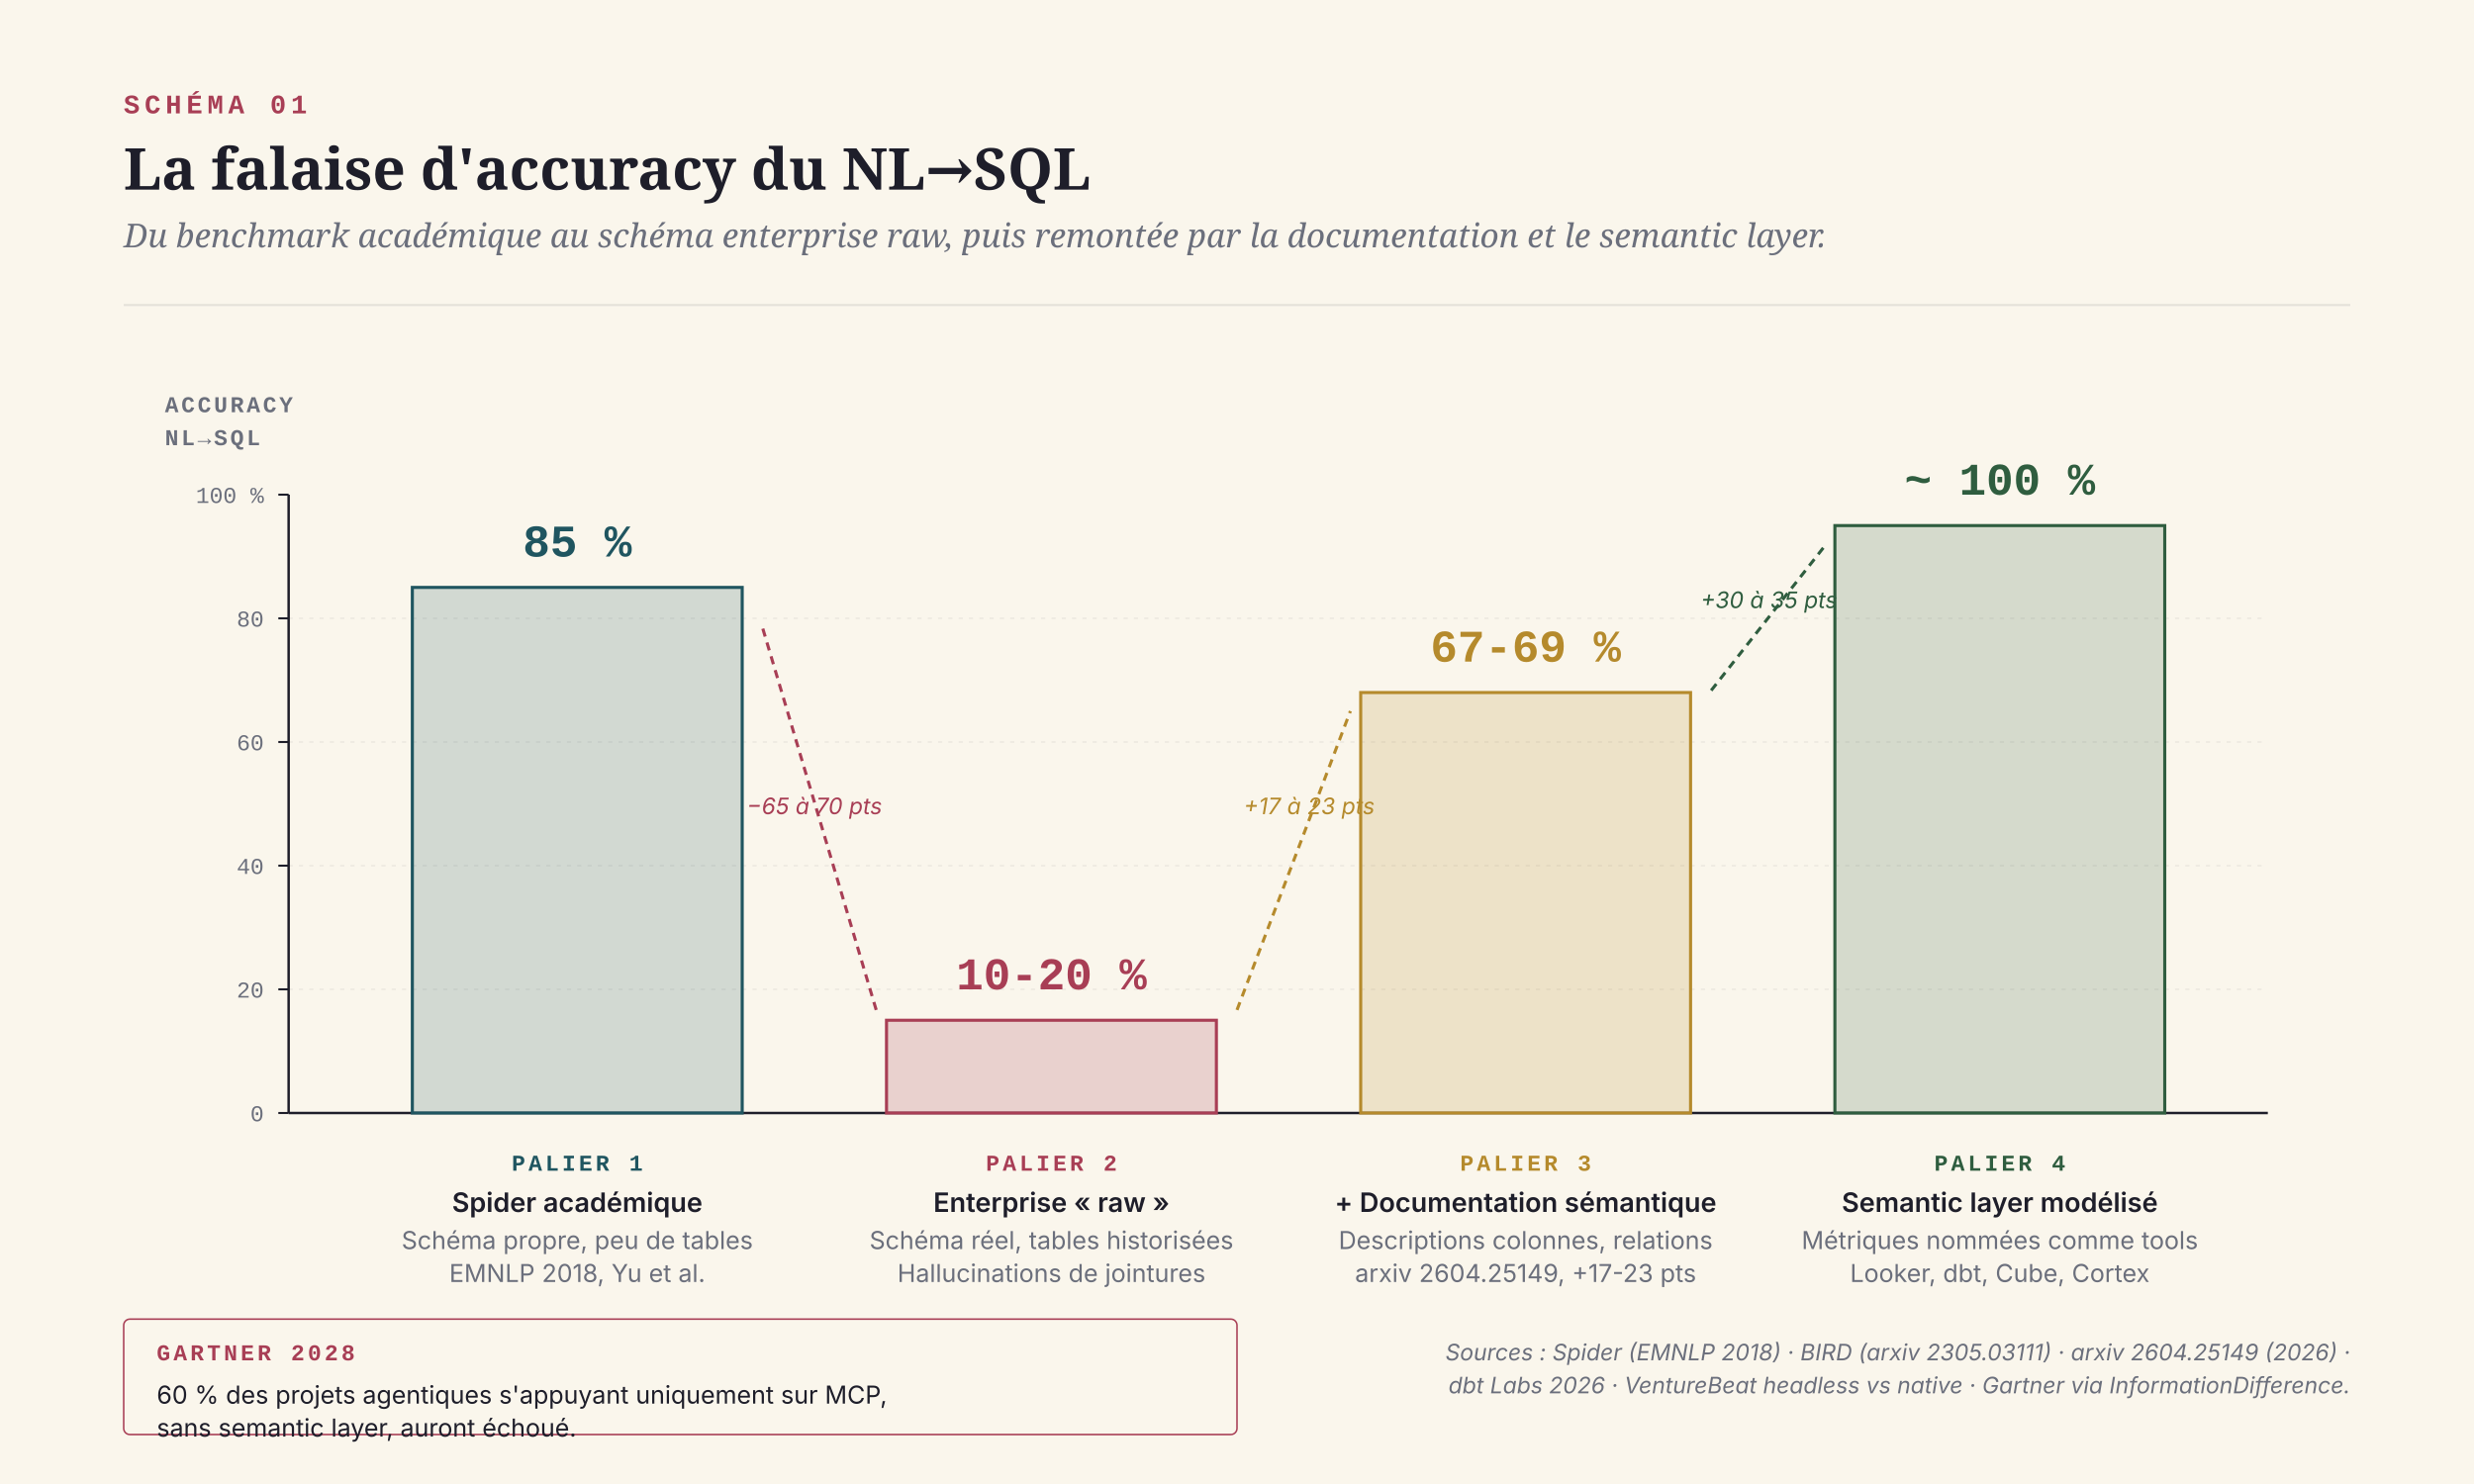
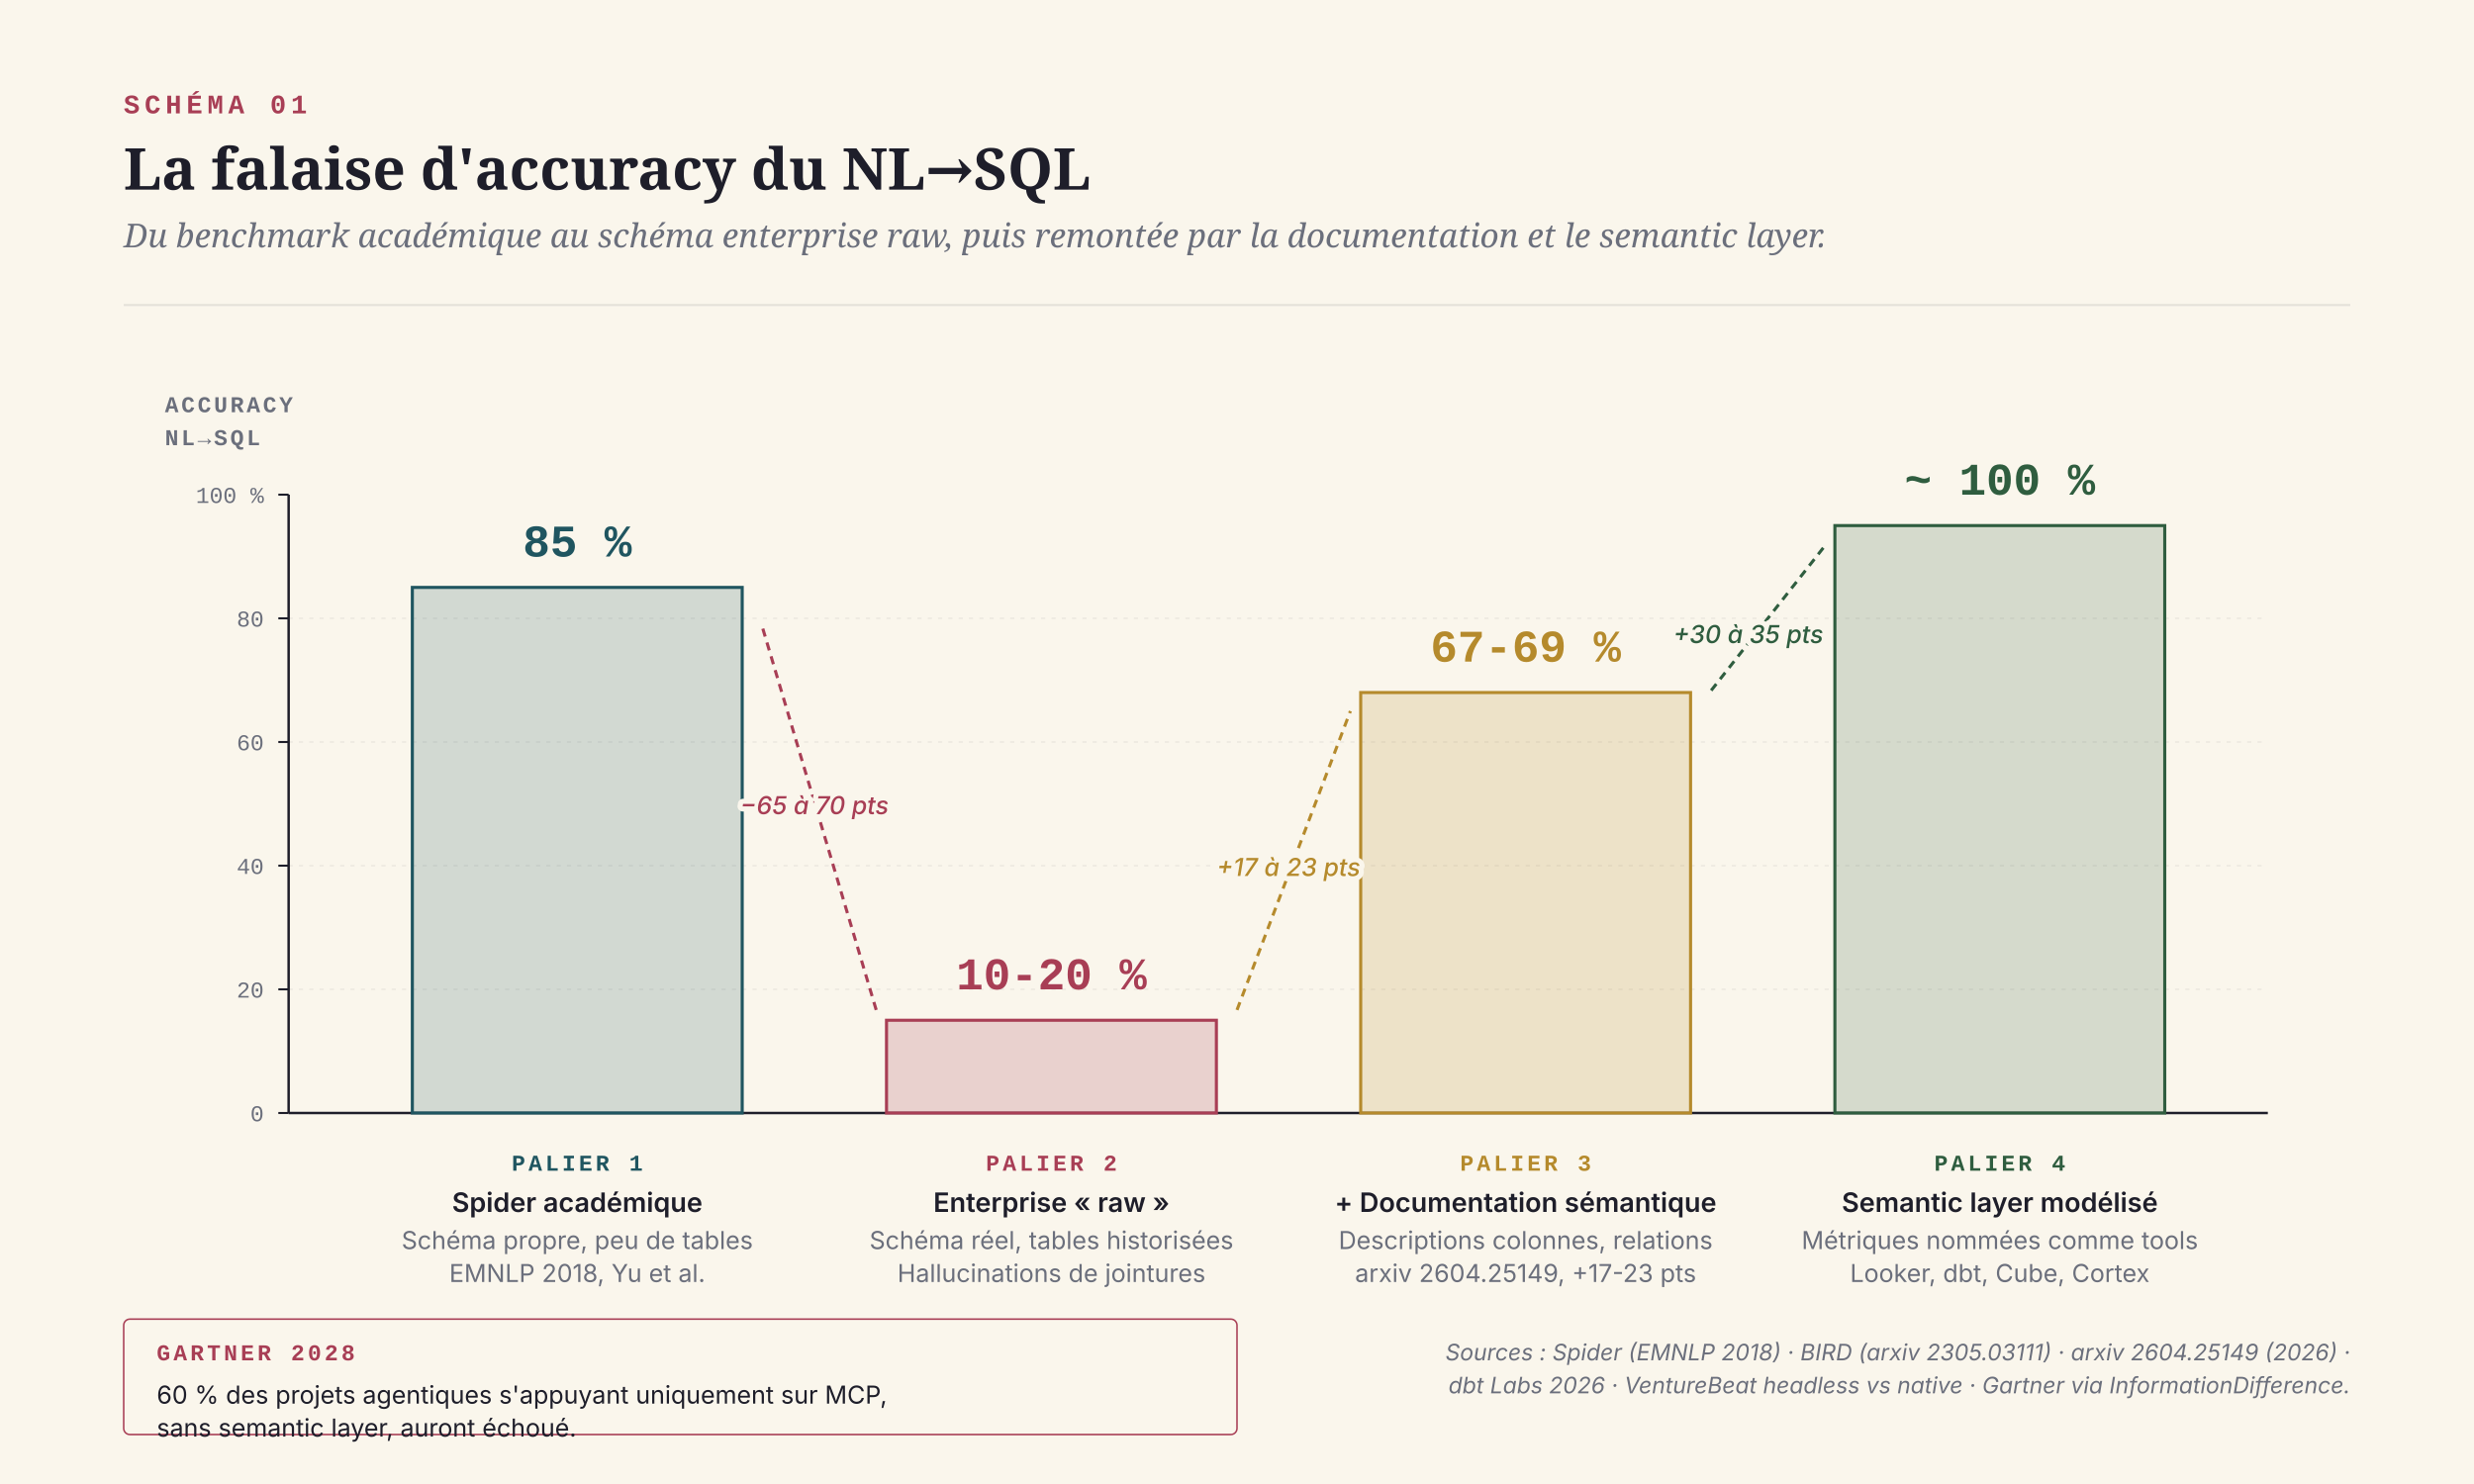
<svg xmlns="http://www.w3.org/2000/svg" viewBox="0 0 1200 720" data-schema-id="schema-01" role="img" aria-labelledby="schema-01-title schema-01-desc">
  <defs>
    <style>
      .display { font-family: 'Spectral', 'Source Serif Pro', Georgia, serif; }
      .body { font-family: 'Inter', system-ui, sans-serif; }
      .mono { font-family: 'JetBrains Mono', 'Courier New', monospace; }
      .interactive { cursor: pointer; outline: none; }
      .interactive:focus-visible &gt; .bar-frame,
      .interactive:hover &gt; .bar-frame { filter: brightness(0.96); }
+       .delta-label { paint-order: stroke fill; stroke: #faf6ec; stroke-width: 5; stroke-linejoin: round; }
    </style>
  </defs>
  <rect x="0" y="0" width="1200" height="720" fill="#faf6ec" />
  <text x="60" y="55" class="mono" font-size="13" font-weight="600" fill="#a83e55" letter-spacing="0.18em">SCHÉMA 01</text>
  <text x="60" y="92" class="display" font-size="28" font-weight="600" fill="#1e1e2a">La falaise d'accuracy du NL→SQL</text>
  <text x="60" y="120" class="display" font-size="16" font-style="italic" fill="#6b6f7c">Du benchmark académique au schéma enterprise raw, puis remontée par la documentation et le semantic layer.</text>
  <line x1="60" y1="148" x2="1140" y2="148" stroke="rgba(30,30,42,0.10)" stroke-width="1" />
  <text x="80" y="200" class="mono" font-size="11" font-weight="600" fill="#6b6f7c" letter-spacing="0.12em">ACCURACY</text>
  <text x="80" y="216" class="mono" font-size="11" font-weight="600" fill="#6b6f7c" letter-spacing="0.12em">NL→SQL</text>
  <line x1="140" y1="240" x2="140" y2="540" stroke="#1e1e2a" stroke-width="1.2" />
  <line x1="140" y1="540" x2="1100" y2="540" stroke="#1e1e2a" stroke-width="1.2" />
  <g>
    <line x1="135" y1="240" x2="140" y2="240" stroke="#1e1e2a" stroke-width="1" />
    <text x="128" y="244" class="mono" font-size="11" fill="#6b6f7c" text-anchor="end">100 %</text>
    <line x1="135" y1="300" x2="140" y2="300" stroke="#1e1e2a" stroke-width="1" />
    <text x="128" y="304" class="mono" font-size="11" fill="#6b6f7c" text-anchor="end">80</text>
    <line x1="135" y1="360" x2="140" y2="360" stroke="#1e1e2a" stroke-width="1" />
    <text x="128" y="364" class="mono" font-size="11" fill="#6b6f7c" text-anchor="end">60</text>
    <line x1="135" y1="420" x2="140" y2="420" stroke="#1e1e2a" stroke-width="1" />
    <text x="128" y="424" class="mono" font-size="11" fill="#6b6f7c" text-anchor="end">40</text>
    <line x1="135" y1="480" x2="140" y2="480" stroke="#1e1e2a" stroke-width="1" />
    <text x="128" y="484" class="mono" font-size="11" fill="#6b6f7c" text-anchor="end">20</text>
    <line x1="135" y1="540" x2="140" y2="540" stroke="#1e1e2a" stroke-width="1" />
    <text x="128" y="544" class="mono" font-size="11" fill="#6b6f7c" text-anchor="end">0</text>
  </g>
  <line x1="140" y1="300" x2="1100" y2="300" stroke="rgba(30,30,42,0.10)" stroke-width="0.5" stroke-dasharray="2,3" />
  <line x1="140" y1="360" x2="1100" y2="360" stroke="rgba(30,30,42,0.10)" stroke-width="0.5" stroke-dasharray="2,3" />
  <line x1="140" y1="420" x2="1100" y2="420" stroke="rgba(30,30,42,0.10)" stroke-width="0.5" stroke-dasharray="2,3" />
  <line x1="140" y1="480" x2="1100" y2="480" stroke="rgba(30,30,42,0.10)" stroke-width="0.5" stroke-dasharray="2,3" />
  <g class="interactive" data-card="palier-spider" tabindex="0" role="button" aria-label="Spider — benchmark académique">
    <rect class="bar-frame" x="200" y="285" width="160" height="255" fill="#1F5560" fill-opacity="0.18" stroke="#1F5560" stroke-width="1.5" />
    <text x="280" y="270" class="mono" font-size="22" font-weight="600" fill="#1F5560" text-anchor="middle">85 %</text>
    <text x="280" y="568" class="mono" font-size="11" font-weight="600" fill="#1F5560" letter-spacing="0.14em" text-anchor="middle">PALIER 1</text>
    <text x="280" y="588" class="body" font-size="13" font-weight="600" fill="#1e1e2a" text-anchor="middle">Spider académique</text>
    <text x="280" y="606" class="body" font-size="12" fill="#6b6f7c" text-anchor="middle">Schéma propre, peu de tables</text>
    <text x="280" y="622" class="body" font-size="12" fill="#6b6f7c" text-anchor="middle">EMNLP 2018, Yu et al.</text>
  </g>
  <g class="interactive" data-card="palier-enterprise-raw" tabindex="0" role="button" aria-label="Enterprise schéma raw">
    <rect class="bar-frame" x="430" y="495" width="160" height="45" fill="#a83e55" fill-opacity="0.20" stroke="#a83e55" stroke-width="1.5" />
    <text x="510" y="480" class="mono" font-size="22" font-weight="600" fill="#a83e55" text-anchor="middle">10-20 %</text>
    <text x="510" y="568" class="mono" font-size="11" font-weight="600" fill="#a83e55" letter-spacing="0.14em" text-anchor="middle">PALIER 2</text>
    <text x="510" y="588" class="body" font-size="13" font-weight="600" fill="#1e1e2a" text-anchor="middle">Enterprise « raw »</text>
    <text x="510" y="606" class="body" font-size="12" fill="#6b6f7c" text-anchor="middle">Schéma réel, tables historisées</text>
    <text x="510" y="622" class="body" font-size="12" fill="#6b6f7c" text-anchor="middle">Hallucinations de jointures</text>
  </g>
  <line x1="370" y1="305" x2="425" y2="490" stroke="#a83e55" stroke-width="1.5" stroke-dasharray="4,3" />
-   <text x="395" y="395" class="body" font-size="11" font-style="italic" fill="#a83e55" text-anchor="middle">−65 à 70 pts</text>
+   <text x="395" y="395" class="body delta-label" font-size="12" font-style="italic" font-weight="500" fill="#a83e55" text-anchor="middle">−65 à 70 pts</text>
  <g class="interactive" data-card="palier-semantic-doc" tabindex="0" role="button" aria-label="Schéma + documentation sémantique">
    <rect class="bar-frame" x="660" y="336" width="160" height="204" fill="#B58A2C" fill-opacity="0.18" stroke="#B58A2C" stroke-width="1.5" />
    <text x="740" y="321" class="mono" font-size="22" font-weight="600" fill="#B58A2C" text-anchor="middle">67-69 %</text>
    <text x="740" y="568" class="mono" font-size="11" font-weight="600" fill="#B58A2C" letter-spacing="0.14em" text-anchor="middle">PALIER 3</text>
    <text x="740" y="588" class="body" font-size="13" font-weight="600" fill="#1e1e2a" text-anchor="middle">+ Documentation sémantique</text>
    <text x="740" y="606" class="body" font-size="12" fill="#6b6f7c" text-anchor="middle">Descriptions colonnes, relations</text>
    <text x="740" y="622" class="body" font-size="12" fill="#6b6f7c" text-anchor="middle">arxiv 2604.25149, +17-23 pts</text>
  </g>
  <line x1="600" y1="490" x2="655" y2="345" stroke="#B58A2C" stroke-width="1.5" stroke-dasharray="4,3" />
-   <text x="635" y="395" class="body" font-size="11" font-style="italic" fill="#B58A2C" text-anchor="middle">+17 à 23 pts</text>
+   <text x="625" y="425" class="body delta-label" font-size="12" font-style="italic" font-weight="500" fill="#B58A2C" text-anchor="middle">+17 à 23 pts</text>
  <g class="interactive" data-card="palier-semantic-layer" tabindex="0" role="button" aria-label="Semantic layer bien modélisé">
    <rect class="bar-frame" x="890" y="255" width="160" height="285" fill="#2F5D3F" fill-opacity="0.18" stroke="#2F5D3F" stroke-width="1.5" />
    <text x="970" y="240" class="mono" font-size="22" font-weight="600" fill="#2F5D3F" text-anchor="middle">~ 100 %</text>
    <text x="970" y="568" class="mono" font-size="11" font-weight="600" fill="#2F5D3F" letter-spacing="0.14em" text-anchor="middle">PALIER 4</text>
    <text x="970" y="588" class="body" font-size="13" font-weight="600" fill="#1e1e2a" text-anchor="middle">Semantic layer modélisé</text>
    <text x="970" y="606" class="body" font-size="12" fill="#6b6f7c" text-anchor="middle">Métriques nommées comme tools</text>
    <text x="970" y="622" class="body" font-size="12" fill="#6b6f7c" text-anchor="middle">Looker, dbt, Cube, Cortex</text>
  </g>
  <line x1="830" y1="335" x2="885" y2="265" stroke="#2F5D3F" stroke-width="1.5" stroke-dasharray="4,3" />
-   <text x="858" y="295" class="body" font-size="11" font-style="italic" fill="#2F5D3F" text-anchor="middle">+30 à 35 pts</text>
+   <text x="848" y="312" class="body delta-label" font-size="12" font-style="italic" font-weight="500" fill="#2F5D3F" text-anchor="middle">+30 à 35 pts</text>
  <g>
    <rect x="60" y="640" width="540" height="56" rx="3" fill="#faf6ec" stroke="#a83e55" stroke-width="0.75" />
    <text x="76" y="660" class="mono" font-size="11" font-weight="600" fill="#a83e55" letter-spacing="0.14em">GARTNER 2028</text>
    <text x="76" y="681" class="body" font-size="12" fill="#1e1e2a">60 % des projets agentiques s'appuyant uniquement sur MCP,</text>
    <text x="76" y="697" class="body" font-size="12" fill="#1e1e2a">sans semantic layer, auront échoué.</text>
  </g>
  <text x="1140" y="660" class="body" font-size="11" font-style="italic" fill="#6b6f7c" text-anchor="end">Sources : Spider (EMNLP 2018) · BIRD (arxiv 2305.03111) · arxiv 2604.25149 (2026) ·</text>
  <text x="1140" y="676" class="body" font-size="11" font-style="italic" fill="#6b6f7c" text-anchor="end">dbt Labs 2026 · VentureBeat headless vs native · Gartner via InformationDifference.</text>
</svg>
